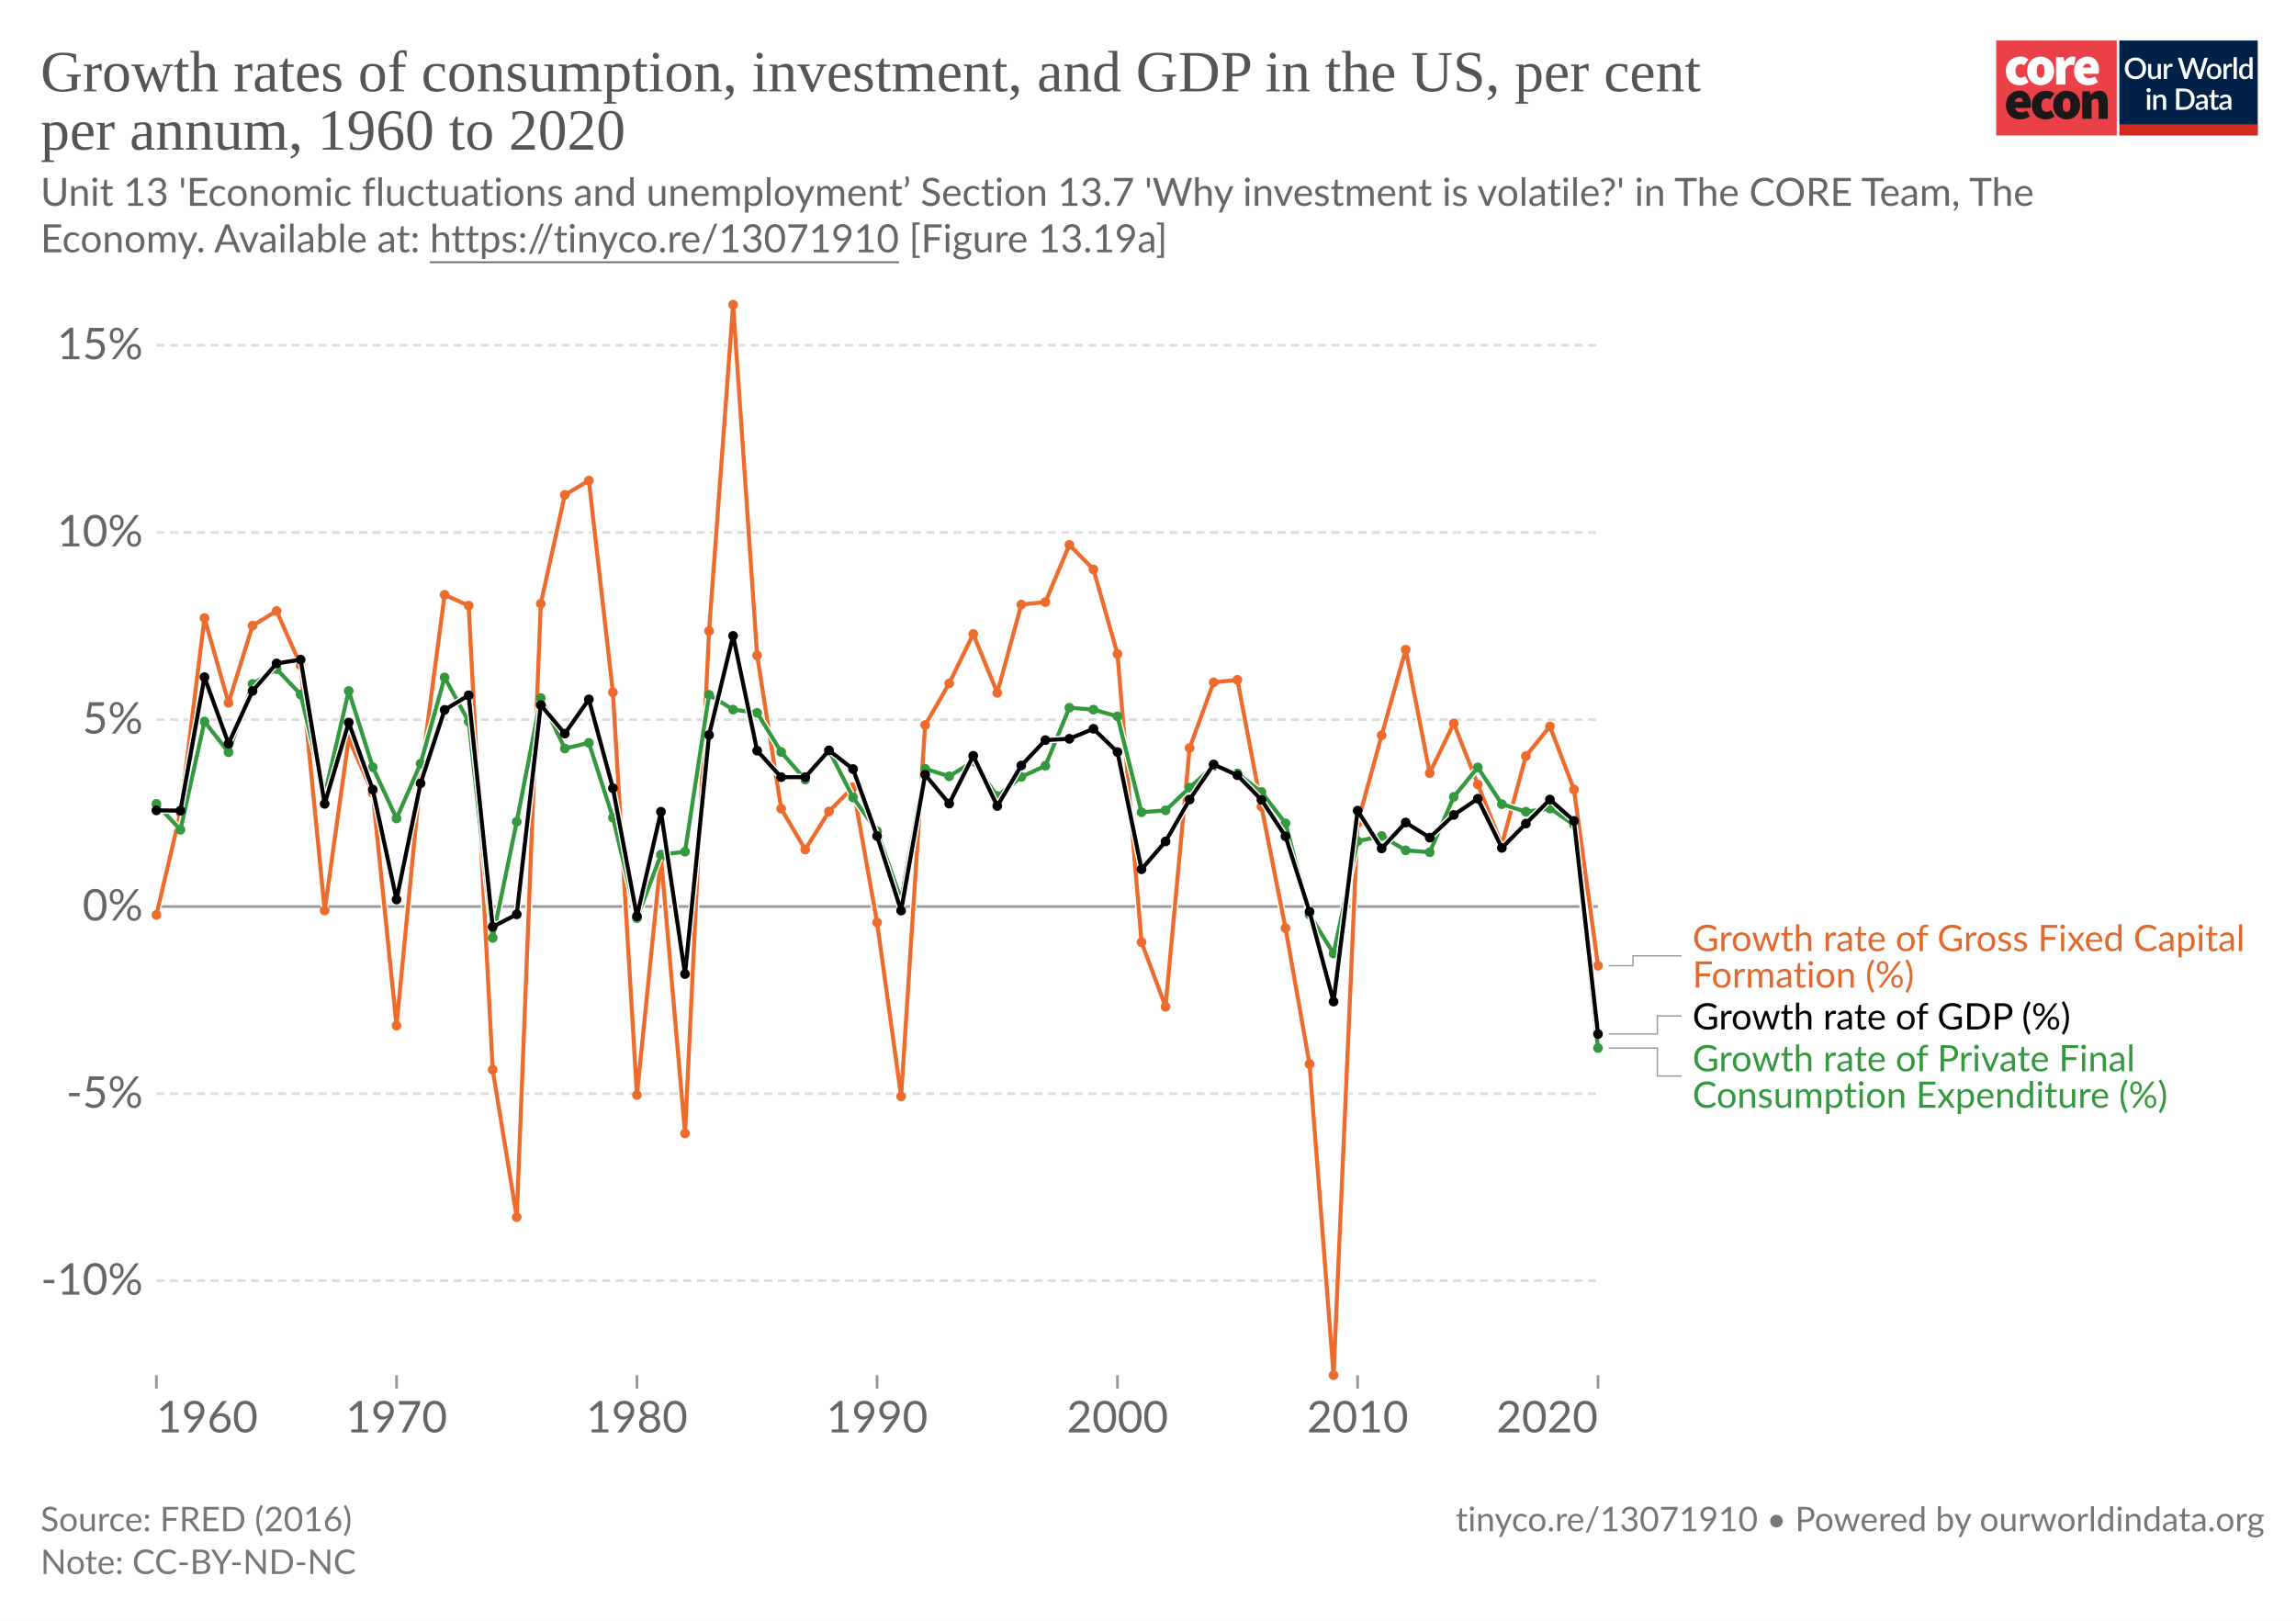
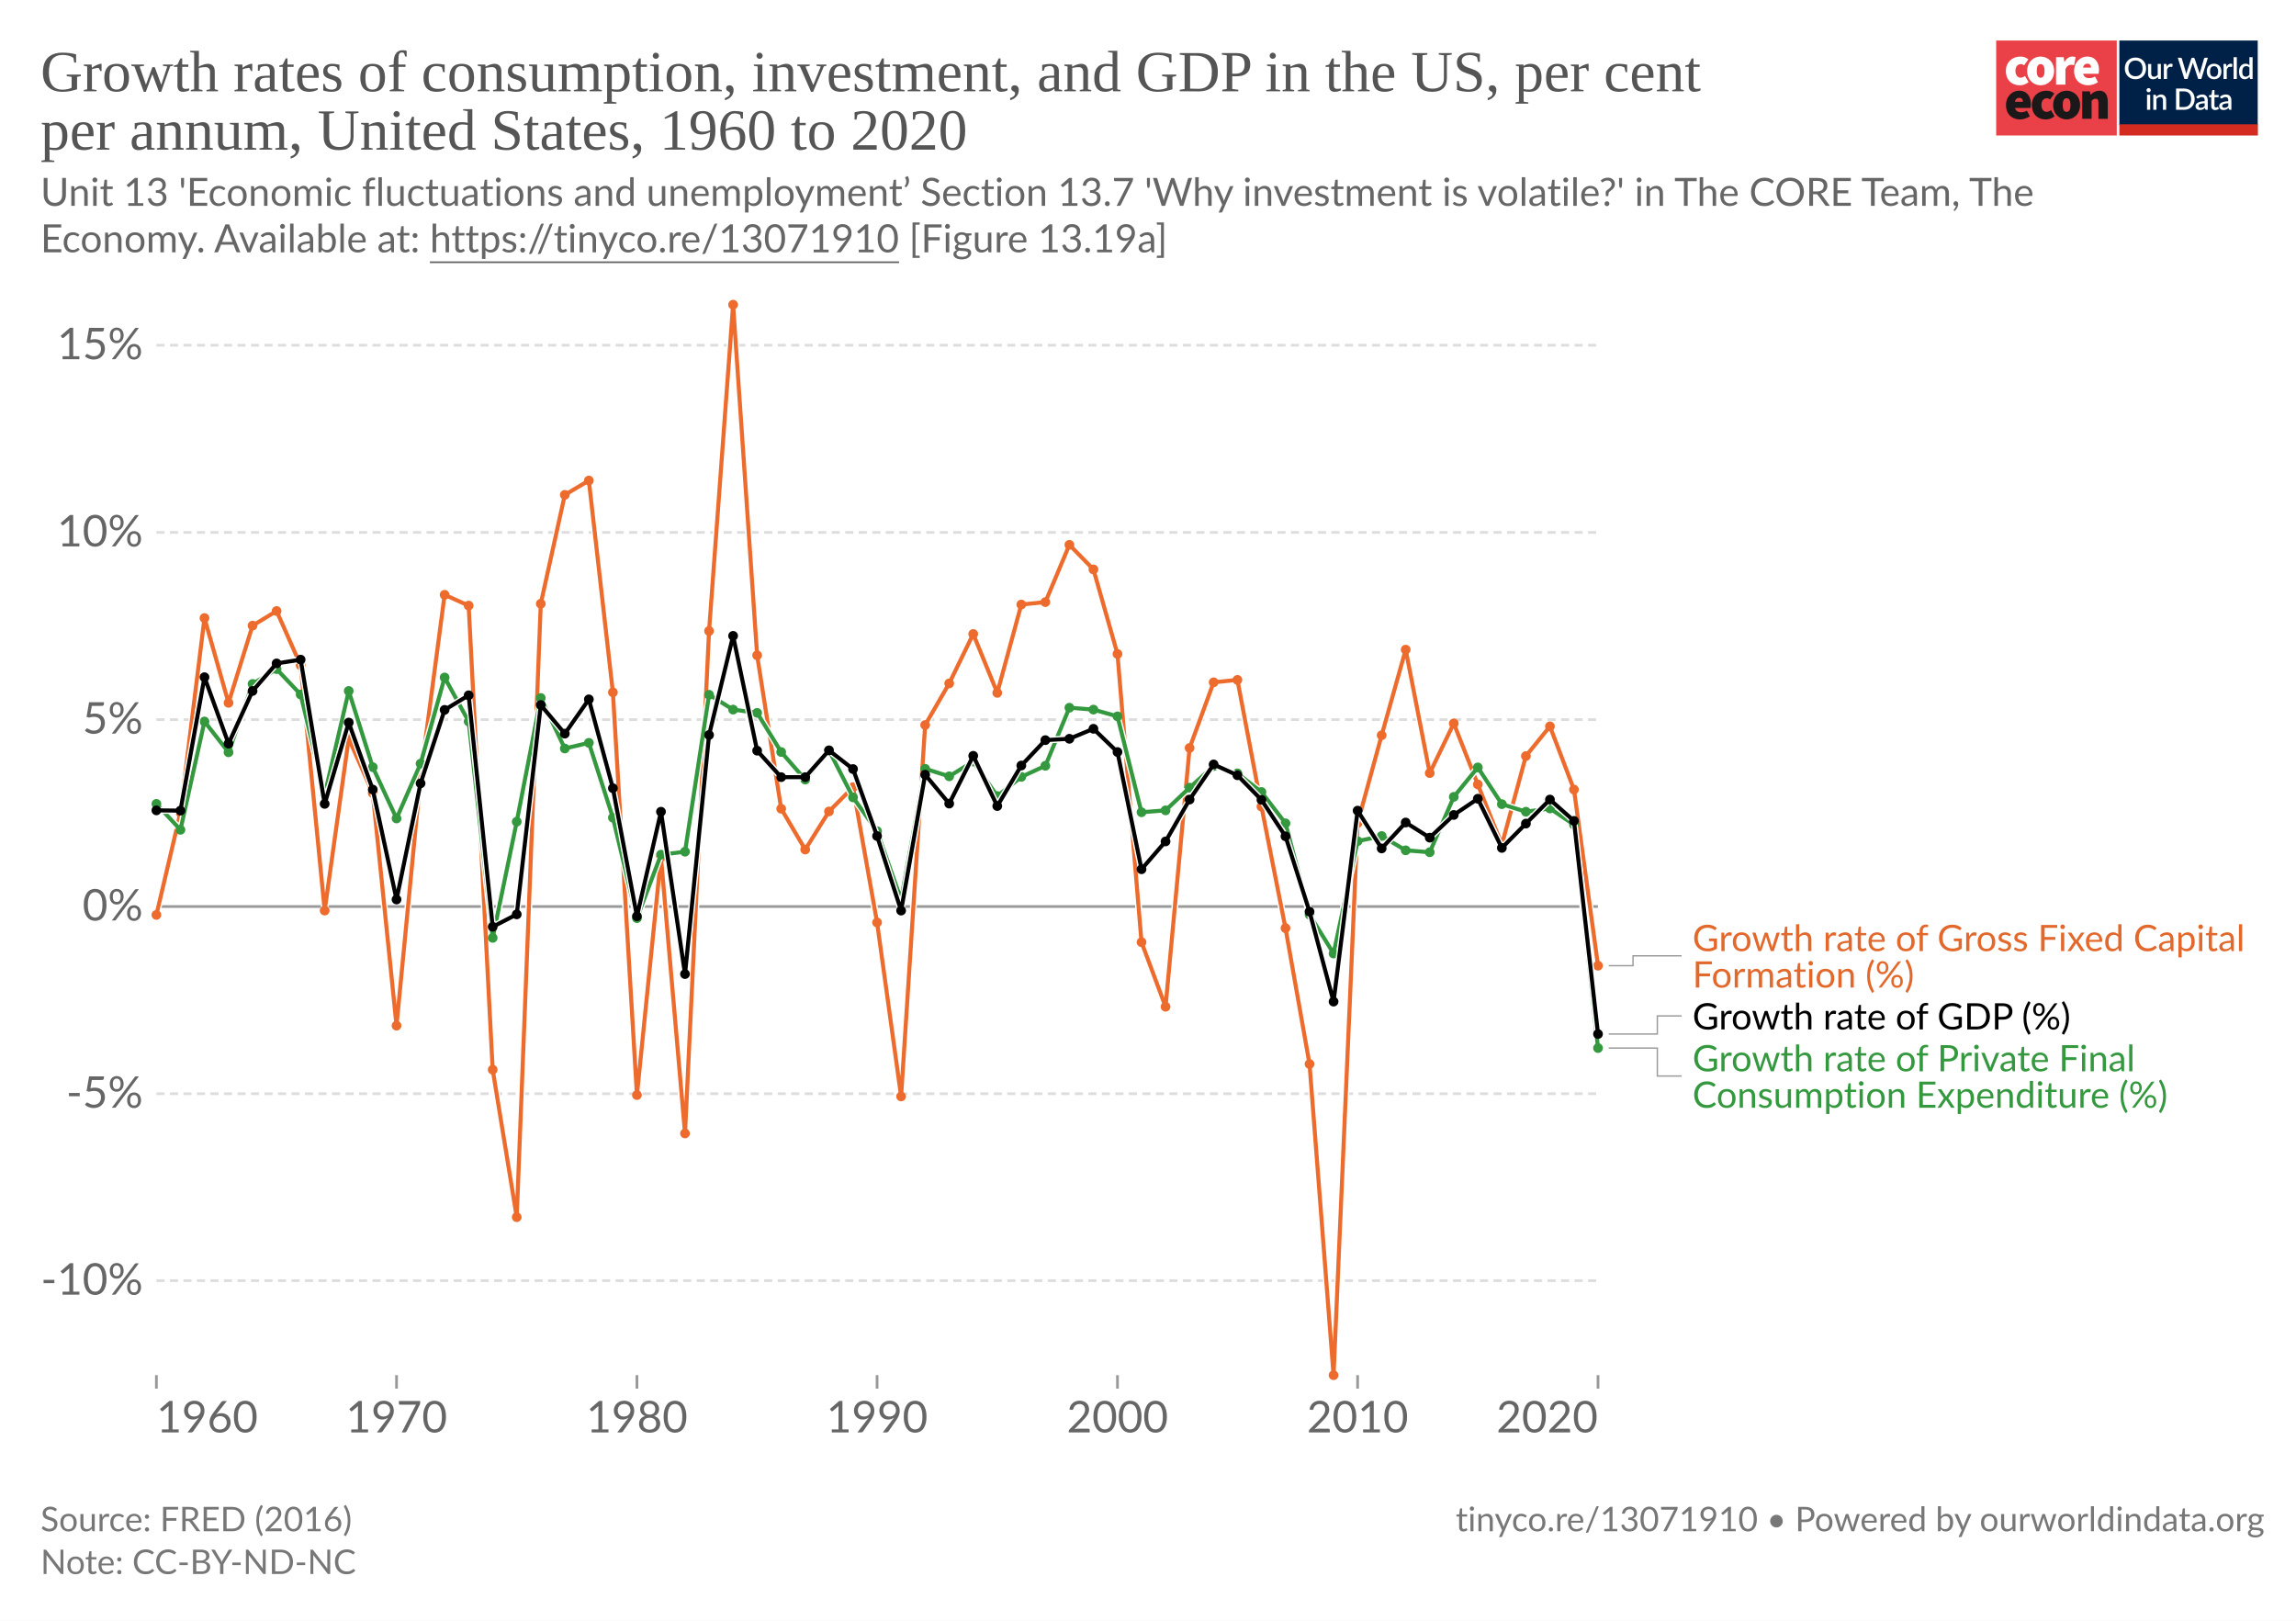
<svg xmlns="http://www.w3.org/2000/svg" version="1.1" style="font-family:Lato, 'Helvetica Neue', Helvetica, Arial, 'Liberation Sans', sans-serif;font-size:18px;background-color:white;text-rendering:geometricPrecision;-webkit-font-smoothing:antialiased" width="850" height="600" viewBox="0 0 850 600">
  <defs>
    <pattern id="noDataPattern" patternUnits="userSpaceOnUse" width="4" height="4" patternTransform="rotate(-45 2 2)">
      <path d="M -1,2 l 6,0" stroke="#ccc" stroke-width="0.7" />
    </pattern>
  </defs>
  <rect class="background-fill" fill="white" width="850" height="600" />
  <g class="HeaderView">
    <g transform="translate(739, 15) scale(0.95)">
      <svg className="coreLogo" width="102" height="37" viewBox="0 0 102 37" fill="none">
        <path d="M47 0H0v37h47V0z" fill="#EA4148" />
        <path d="M3.78 11.85c0-3.55 2.67-5.6 5.68-5.6a4.63 4.63 0 013.09 1.1l-1.7 2.36c-.31-.32-.74-.5-1.18-.52-1.36 0-2.16 1.03-2.16 2.66 0 1.62.89 2.65 2.03 2.65a2.93 2.93 0 001.7-.69l1.4 2.4a5.29 5.29 0 01-3.52 1.24c-3 0-5.34-2.05-5.34-5.6z" fill="#fff" />
        <path d="M18.85 11.85c0-1.63-.42-2.66-1.52-2.66s-1.52 1.03-1.52 2.66c0 1.62.42 2.65 1.52 2.65s1.52-1.03 1.52-2.65zm-6.77 0c0-3.55 2.54-5.6 5.25-5.6 2.7 0 5.25 2.05 5.25 5.6s-2.54 5.6-5.25 5.6-5.25-2.05-5.25-5.6M23.34 6.5h2.97l.25 1.84h.09c.78-1.46 1.97-2.1 3-2.1.45-.02.9.05 1.32.22l-.6 3.16c-.38-.1-.78-.16-1.18-.17-.76 0-1.7.47-2.2 1.8v5.94h-3.65V6.5zM36.98 10.56c0-.81-.34-1.54-1.44-1.54-.8 0-1.49.47-1.7 1.54h3.14zm-6.6 1.29c0-3.47 2.49-5.6 5.07-5.6 3.13 0 4.62 2.3 4.62 5.17 0 .52-.05 1.03-.15 1.54h-6.04c.34 1.28 1.27 1.71 2.46 1.71a4.3 4.3 0 002.16-.64l1.18 2.18a7.08 7.08 0 01-3.85 1.24c-3.09 0-5.46-2.05-5.46-5.6" fill="#fff" />
        <path d="M10.43 23.87c0-.81-.34-1.54-1.44-1.54-.8 0-1.48.47-1.69 1.54h3.13zm-6.6 1.28c0-3.46 2.5-5.6 5.08-5.6 3.13 0 4.61 2.3 4.61 5.18 0 .51-.05 1.03-.15 1.54H7.34c.34 1.28 1.27 1.7 2.46 1.7.76-.01 1.5-.23 2.16-.63l1.18 2.18a7.08 7.08 0 01-3.85 1.24c-3.1 0-5.46-2.06-5.46-5.6M13.9 25.15c0-3.55 2.67-5.6 5.68-5.6a4.63 4.63 0 013.09 1.11l-1.7 2.35c-.32-.31-.74-.5-1.18-.51-1.36 0-2.16 1.03-2.16 2.65 0 1.63.89 2.66 2.03 2.66a2.93 2.93 0 001.7-.69l1.39 2.4a5.29 5.29 0 01-3.51 1.24c-3 0-5.34-2.06-5.34-5.6" fill="#1A1818" />
        <path d="M28.97 25.15c0-1.62-.42-2.65-1.52-2.65s-1.52 1.03-1.52 2.65c0 1.63.42 2.66 1.52 2.66s1.52-1.03 1.52-2.66zm-6.77 0c0-3.55 2.54-5.6 5.25-5.6 2.7 0 5.25 2.05 5.25 5.6s-2.54 5.6-5.25 5.6-5.25-2.04-5.25-5.6M33.54 19.8h2.97l.25 1.29h.09a4.76 4.76 0 013.34-1.54c2.33 0 3.3 1.71 3.3 4.36v6.6h-3.64v-6.13c0-1.37-.34-1.7-1.06-1.7-.67 0-1.05.3-1.6.8v7.02h-3.65V19.8z" fill="#1A1818" />
        <path fill="#fff" d="M48 0h54v37H48z" />
        <path d="M48 0h53.93v33H48V0z" fill="#002147" />
        <path d="M58.42 10.86c0 .61-.1 1.18-.3 1.7a3.83 3.83 0 01-2.15 2.21c-.5.21-1.07.32-1.7.32-.6 0-1.17-.1-1.68-.32a3.9 3.9 0 01-2.15-2.21c-.2-.52-.3-1.09-.3-1.7 0-.61.1-1.18.3-1.7a3.93 3.93 0 012.15-2.22 4.38 4.38 0 011.69-.31c.62 0 1.18.1 1.69.31a3.79 3.79 0 012.15 2.22c.2.52.3 1.09.3 1.7zm-1.38 0c0-.48-.06-.9-.2-1.28A2.38 2.38 0 0055.43 8a2.97 2.97 0 00-1.14-.21c-.42 0-.8.07-1.15.21-.34.14-.63.35-.87.61-.24.27-.43.59-.56.97-.13.38-.2.8-.2 1.28s.07.9.2 1.29a2.46 2.46 0 001.43 1.57c.35.14.73.2 1.15.2.42 0 .8-.06 1.15-.2a2.4 2.4 0 001.42-1.57c.13-.38.2-.81.2-1.29zm7.14-1.72V15h-.74c-.17 0-.27-.08-.32-.24l-.1-.54a3.42 3.42 0 01-.81.63 2.3 2.3 0 01-1.06.24c-.32 0-.6-.05-.85-.16a1.72 1.72 0 01-1-1.15 3.1 3.1 0 01-.12-.91V9.14h1.24v3.73c0 .4.09.7.27.92.18.22.46.32.83.32.27 0 .53-.06.76-.18.24-.13.46-.3.67-.52V9.13h1.23zm2.33 1.08c.18-.37.4-.66.66-.87.27-.22.58-.32.94-.32a1.34 1.34 0 01.66.17l-.09.93c-.01.06-.04.11-.07.14a.2.2 0 01-.13.03c-.06 0-.14 0-.25-.03a1.62 1.62 0 00-.8.04c-.13.05-.25.13-.35.22-.1.1-.2.21-.28.35-.08.14-.15.3-.22.47V15h-1.24V9.13h.72c.13 0 .22.03.27.08.05.05.08.13.1.25l.08.76zm16-3.5L79.94 15h-1.21l-1.95-5.95a4.7 4.7 0 01-.12-.46 3.32 3.32 0 01-.13.46L74.57 15h-1.22l-2.57-8.28h1.13c.11 0 .2.03.28.09.08.05.14.12.16.22l1.56 5.3a6.11 6.11 0 01.16.8 10 10 0 01.2-.8l1.78-5.3a.48.48 0 01.16-.21c.08-.07.17-.1.28-.1h.4c.11 0 .21.03.28.1.08.05.13.12.17.21l1.77 5.3.1.37.1.4a59.35 59.35 0 00.16-.76L81 7.03a.4.4 0 01.16-.22c.08-.06.18-.09.3-.09h1.04zm2.41 2.32c.44 0 .83.07 1.18.22a2.49 2.49 0 011.47 1.55c.13.37.2.79.2 1.25 0 .47-.07.88-.2 1.26-.14.37-.33.69-.58.95-.24.26-.54.46-.9.6-.34.15-.73.22-1.17.22-.43 0-.83-.07-1.18-.22a2.55 2.55 0 01-1.47-1.55c-.14-.38-.2-.8-.2-1.26 0-.46.06-.88.2-1.25a2.55 2.55 0 011.47-1.55c.35-.15.75-.22 1.18-.22zm0 5.08c.53 0 .92-.18 1.18-.53.26-.36.4-.86.4-1.52s-.14-1.17-.4-1.53c-.26-.36-.65-.54-1.18-.54-.53 0-.93.18-1.2.54-.25.36-.38.87-.38 1.53s.13 1.16.39 1.52c.26.35.66.53 1.2.53zm4.86-3.9c.18-.37.4-.66.67-.87.26-.22.57-.32.93-.32a1.34 1.34 0 01.66.17l-.09.93c-.01.06-.04.11-.07.14a.2.2 0 01-.13.03c-.06 0-.14 0-.25-.03a1.62 1.62 0 00-.8.04c-.13.05-.24.13-.35.22-.1.1-.2.21-.28.35-.08.14-.15.3-.22.47V15H88.6V9.13h.72c.13 0 .22.03.27.08.05.05.08.13.1.25l.08.76zm4-3.73V15h-1.25V6.49h1.24zm4.91 4.09a1.45 1.45 0 00-1.24-.6c-.48 0-.86.18-1.13.54-.27.35-.4.87-.4 1.56 0 .37.02.67.08.93.07.25.15.46.27.62.11.16.25.28.42.35.16.08.35.11.56.11.31 0 .58-.07.8-.2.24-.14.45-.33.64-.58v-2.73zm1.24-4.09V15h-.75c-.16 0-.27-.08-.31-.24l-.11-.63c-.25.28-.53.52-.84.7-.31.17-.67.26-1.09.26a1.96 1.96 0 01-1.59-.78c-.19-.25-.34-.57-.44-.94a4.86 4.86 0 01.01-2.5c.12-.37.3-.7.51-.96a2.3 2.3 0 011.85-.88c.34 0 .63.05.88.16.24.11.45.26.64.46V6.49h1.24zm-39.9 14.65V27h-1.24v-5.86h1.24zm.2-1.78c0 .12-.02.22-.06.32a.83.83 0 01-1.34.26.8.8 0 01-.24-.58c0-.11.02-.22.06-.32a.89.89 0 01.43-.43.76.76 0 01.64 0 .81.81 0 01.45.43c.04.1.06.2.06.32zm2.16 2.55a3.67 3.67 0 01.83-.63 2.32 2.32 0 011.9-.08c.24.11.45.26.61.46.17.2.3.43.38.7.09.28.13.58.13.9V27H65v-3.73c0-.4-.1-.7-.28-.92-.18-.22-.45-.33-.83-.33-.27 0-.53.06-.77.19-.23.13-.45.3-.66.52V27h-1.23v-5.86h.74c.17 0 .28.07.33.23l.08.54zm14.96.95c0 .61-.1 1.17-.3 1.68a3.78 3.78 0 01-2.15 2.16c-.5.2-1.07.3-1.69.3H70.1v-8.28h3.12c.62 0 1.19.1 1.7.3a3.71 3.71 0 012.14 2.16c.2.5.3 1.07.3 1.68zm-1.37 0c0-.48-.07-.9-.2-1.28a2.6 2.6 0 00-.55-.96 2.35 2.35 0 00-.87-.6 2.97 2.97 0 00-1.15-.21h-1.77v6.1h1.77c.43 0 .81-.07 1.15-.2.34-.14.63-.34.87-.6.24-.27.43-.59.55-.96.13-.38.2-.81.2-1.29zm5.27 1.58a7.5 7.5 0 00-1.12.1c-.3.06-.55.13-.73.22a.97.97 0 00-.41.3.68.68 0 00-.12.4c0 .13.02.25.06.35.05.1.1.18.18.24.08.06.18.1.28.14a1.78 1.78 0 001.18-.14c.23-.12.46-.3.68-.53v-1.08zm-3.28-2.49a3.36 3.36 0 012.37-.92c.34 0 .63.05.9.16.26.11.48.26.66.46.18.2.31.44.4.72.1.27.15.57.15.9V27h-.55a.56.56 0 01-.27-.05c-.06-.04-.12-.11-.16-.23l-.12-.47-.44.36c-.15.1-.3.2-.46.26a2.77 2.77 0 01-1.75.12c-.2-.06-.38-.16-.53-.29a1.46 1.46 0 01-.48-1.18c0-.23.06-.45.18-.66.12-.22.32-.41.6-.58.27-.17.64-.31 1.1-.43a8.03 8.03 0 011.68-.19v-.39c0-.42-.1-.73-.27-.94-.18-.2-.45-.3-.8-.3-.23-.01-.43.02-.6.08a6.05 6.05 0 00-.74.39.54.54 0 01-.28.08.38.38 0 01-.22-.06.6.6 0 01-.15-.17l-.22-.4zm7.38 5.14c-.48 0-.86-.13-1.12-.4-.26-.28-.4-.67-.4-1.17v-3.41h-.64a.27.27 0 01-.18-.07c-.05-.04-.07-.11-.07-.2v-.5l.95-.14.27-1.7a.31.31 0 01.1-.15c.04-.04.1-.06.18-.06h.63v1.93h1.63v.89h-1.63v3.33c0 .2.05.37.16.48.1.11.24.17.41.17a.79.79 0 00.43-.12 4 4 0 00.12-.08.2.2 0 01.11-.04c.07 0 .13.04.17.11l.37.6c-.2.18-.42.3-.68.4a2.5 2.5 0 01-.8.13zm5.11-2.65a7.5 7.5 0 00-1.11.1 3 3 0 00-.74.22.97.97 0 00-.4.3.68.68 0 00-.13.4c0 .13.02.25.06.35.05.1.11.18.19.24s.17.1.28.14a1.78 1.78 0 001.18-.14c.23-.12.45-.3.67-.53v-1.08zm-3.28-2.49a3.36 3.36 0 012.37-.92c.34 0 .64.05.9.16.27.11.49.26.66.46.18.2.32.44.41.72.1.27.14.57.14.9V27h-.55a.56.56 0 01-.27-.05c-.06-.04-.11-.11-.15-.23l-.12-.47-.45.36c-.14.1-.3.2-.45.26a2.77 2.77 0 01-1.75.12c-.2-.06-.38-.16-.53-.29a1.46 1.46 0 01-.49-1.18c0-.23.06-.45.18-.66.12-.22.32-.41.6-.58.28-.17.65-.31 1.1-.43a8.03 8.03 0 011.68-.19v-.39c0-.42-.09-.73-.27-.94-.18-.2-.44-.3-.8-.3-.23-.01-.43.02-.59.08a6.09 6.09 0 00-.74.39.54.54 0 01-.29.08.38.38 0 01-.22-.06.6.6 0 01-.14-.17l-.23-.4z" fill="#fff" />
        <path fill="#D42B21" d="M48 32.65h54V37H48z" />
      </svg>
    </g>
    <a href="http://localhost:3030/grapher/growth-rates-of-consumption-investment-and-gdp-in-the-us-per-cent-per-annum-19602016" style="font-family:'Playfair Display', Georgia, 'Times New Roman', 'Liberation Serif', serif" target="_blank" rel="noopener">
      <text font-size="21.60" x="15.0" y="33.8" fill="#555">
        <tspan x="15" y="33.792">Growth rates of consumption, investment, and GDP in the US, per cent</tspan>
-         <tspan x="15" y="55.392">per annum, 1960 to 2020</tspan>
+         <tspan x="15" y="55.392">per annum, United States, 1960 to 2020</tspan>
      </text>
    </a>
    <text x="15.0" y="76.2" style="font-size:14.4px;line-height:1.2" fill="#666">
      <tspan x="15" y="76.2">Unit 13 'Economic fluctuations and unemployment’ Section 13.7 'Why investment is volatile?' in The CORE Team, The</tspan>
      <tspan x="15" y="93.4">Economy. Available at: <a href="https://tinyco.re/13071910" target="_blank" style="text-decoration:underline" rel="noopener noreferrer">https://tinyco.re/13071910</a> [Figure 13.19a]</tspan>
    </text>
  </g>
  <g class="LineChart">
    <defs>
      <clipPath id="boundsClip-1">
        <rect x="47.908" y="102.76" width="840" height="437.52" />
      </clipPath>
    </defs>
    <rect x="15" y="112.76" width="820" height="417.52" fill="transparent" />
    <g class="DualAxisView">
      <g class="HorizontalAxis">
        <line x1="57.9" y1="509.08" x2="57.9" y2="514.08" stroke="#999" />
        <line x1="591.6" y1="509.08" x2="591.6" y2="514.08" stroke="#999" />
        <line x1="146.8" y1="509.08" x2="146.8" y2="514.08" stroke="#999" />
        <line x1="235.8" y1="509.08" x2="235.8" y2="514.08" stroke="#999" />
        <line x1="324.7" y1="509.08" x2="324.7" y2="514.08" stroke="#999" />
        <line x1="413.7" y1="509.08" x2="413.7" y2="514.08" stroke="#999" />
        <line x1="502.6" y1="509.08" x2="502.6" y2="514.08" stroke="#999" />
        <text x="57.908" y="530.28" fill="#666" text-anchor="start" font-size="16.2">1960</text>
        <text x="591.56" y="530.28" fill="#666" text-anchor="end" font-size="16.2">2020</text>
        <text x="146.8" y="530.28" fill="#666" text-anchor="middle" font-size="16.2">1970</text>
        <text x="235.8" y="530.28" fill="#666" text-anchor="middle" font-size="16.2">1980</text>
        <text x="324.7" y="530.28" fill="#666" text-anchor="middle" font-size="16.2">1990</text>
        <text x="413.7" y="530.28" fill="#666" text-anchor="middle" font-size="16.2">2000</text>
        <text x="502.6" y="530.28" fill="#666" text-anchor="middle" font-size="16.2">2010</text>
      </g>
      <g class="VerticalAxis">
        <text x="52.91" y="474.1" dy=".32em" text-anchor="end" fill="#666" font-size="16.2">-10%</text>
        <text x="52.91" y="404.9" dy=".32em" text-anchor="end" fill="#666" font-size="16.2">-5%</text>
        <text x="52.91" y="335.6" dy=".32em" text-anchor="end" fill="#666" font-size="16.2">0%</text>
        <text x="52.91" y="266.4" dy=".32em" text-anchor="end" fill="#666" font-size="16.2">5%</text>
        <text x="52.91" y="197.1" dy=".32em" text-anchor="end" fill="#666" font-size="16.2">10%</text>
        <text x="52.91" y="127.8" dy=".32em" text-anchor="end" fill="#666" font-size="16.2">15%</text>
      </g>
      <g class="AxisGridLines horizontalLines">
        <line x1="57.91" y1="474.1" x2="591.56" y2="474.1" stroke="#ddd" stroke-dasharray="3,2" />
        <line x1="57.91" y1="404.9" x2="591.56" y2="404.9" stroke="#ddd" stroke-dasharray="3,2" />
        <line x1="57.91" y1="335.6" x2="591.56" y2="335.6" stroke="#999" />
        <line x1="57.91" y1="266.4" x2="591.56" y2="266.4" stroke="#ddd" stroke-dasharray="3,2" />
        <line x1="57.91" y1="197.1" x2="591.56" y2="197.1" stroke="#ddd" stroke-dasharray="3,2" />
        <line x1="57.91" y1="127.8" x2="591.56" y2="127.8" stroke="#ddd" stroke-dasharray="3,2" />
      </g>
    </g>
    <g clip-path="url(#boundsClip-1)">
      <g class="LineLabels" style="cursor:default">
        <g class="legendMark">
          <g class="indicator">
            <path d="M595.56,357.5 H604.56 V353.85 H622.56" stroke="#999" stroke-width="0.5" fill="none" />
          </g>
          <rect x="591.56" y="340.35" width="243.44" height="27" fill="#fff" opacity="0" />
          <text font-size="13.50" font-weight="400" x="626.6" y="352.1" fill="#e3682b">
            <tspan x="626.56" y="352.095">Growth rate of Gross Fixed Capital</tspan>
            <tspan x="626.56" y="365.595">Formation (%)</tspan>
          </text>
        </g>
        <g class="legendMark">
          <g class="indicator">
            <path d="M595.56,382.8 H613.56 V376.1 H622.56" stroke="#999" stroke-width="0.5" fill="none" />
          </g>
          <rect x="591.56" y="369.35" width="178.64" height="13.5" fill="#fff" opacity="0" />
          <text font-size="13.50" font-weight="400" x="626.6" y="381.1" fill="#000000">
            <tspan x="626.56" y="381.095">Growth rate of GDP (%)</tspan>
          </text>
        </g>
        <g class="legendMark">
          <g class="indicator">
            <path d="M595.56,388 H613.56 V398.35 H622.56" stroke="#999" stroke-width="0.5" fill="none" />
          </g>
          <rect x="591.56" y="384.85" width="215.63" height="27" fill="#fff" opacity="0" />
          <text font-size="13.50" font-weight="400" x="626.6" y="396.6" fill="#34983f">
            <tspan x="626.56" y="396.595">Growth rate of Private Final</tspan>
            <tspan x="626.56" y="410.095">Consumption Expenditure (%)</tspan>
          </text>
        </g>
      </g>
      <g class="Lines">
        <rect x="58" y="113" width="534" height="396" fill="rgba(255,255,255,0)" opacity="0" />
        <g>
          <path stroke-linecap="round" stroke-linejoin="round" stroke="#ddd" d="M57.9 338.7L66.8 300.8L75.7 228.8L84.6 260.2L93.5 231.6L102.4 226.2L111.3 246.3L120.2 337.1L129.1 273.4L138 293.6L146.8 379.7L155.7 287.5L164.6 220.2L173.5 224.2L182.4 396L191.3 450.6L200.2 223.5L209.1 183.2L218 177.9L226.9 256.3L235.8 405.4L244.7 317.3L253.6 419.6L262.5 233.6L271.4 112.8L280.3 242.6L289.2 299.4L298.1 314.5L306.9 300.4L315.8 291.4L324.7 341.5L333.6 405.9L342.5 268.4L351.4 253L360.3 234.7L369.2 256.5L378.1 223.8L387 222.9L395.9 201.7L404.8 210.8L413.7 242.1L422.6 348.8L431.5 372.7L440.4 276.9L449.3 252.6L458.1 251.7L467 298.6L475.9 343.6L484.8 393.9L493.7 509.1L502.6 304.7L511.5 272.2L520.4 240.5L529.3 286.2L538.2 267.8L547.1 290.4L556 312.7L564.9 279.9L573.8 268.9L582.7 292.3L591.6 357.5" fill="none" stroke-width="1" />
        </g>
        <g>
          <path stroke-linecap="round" stroke-linejoin="round" stroke="#ddd" d="M57.9 297.6L66.8 307.2L75.7 267.1L84.6 278.5L93.5 253.2L102.4 247.7L111.3 257.1L120.2 294.2L129.1 255.8L138 284L146.8 303L155.7 282.7L164.6 250.8L173.5 267.1L182.4 347.2L191.3 304.2L200.2 258.4L209.1 277.1L218 275L226.9 302.7L235.8 339.9L244.7 316.4L253.6 315.3L262.5 257.2L271.4 262.7L280.3 263.9L289.2 278.4L298.1 288.6L306.9 277.8L315.8 295.2L324.7 307.7L333.6 333.1L342.5 284.6L351.4 287.4L360.3 281.9L369.2 294.7L378.1 287.6L387 283.5L395.9 262L404.8 262.7L413.7 265.2L422.6 300.7L431.5 300L440.4 291.6L449.3 283.6L458.1 286.3L467 293.2L475.9 304.8L484.8 338.6L493.7 353L502.6 311.4L511.5 309.5L520.4 314.8L529.3 315.5L538.2 295L547.1 284.1L556 297.7L564.9 300.5L573.8 299.3L582.7 305.3L591.6 388" fill="none" stroke-width="1" />
        </g>
        <g>
          <path stroke-linecap="round" stroke-linejoin="round" stroke="#ddd" d="M57.9 300L66.8 300.1L75.7 250.7L84.6 275.3L93.5 255.8L102.4 245.6L111.3 244.2L120.2 297.6L129.1 267.5L138 292.3L146.8 333L155.7 290L164.6 262.8L173.5 257.4L182.4 343.1L191.3 338.5L200.2 261L209.1 271.6L218 258.9L226.9 291.8L235.8 339.2L244.7 300.5L253.6 360.6L262.5 272.1L271.4 235.4L280.3 277.9L289.2 287.7L298.1 287.7L306.9 277.8L315.8 284.7L324.7 309.5L333.6 337.1L342.5 286.8L351.4 297.5L360.3 279.8L369.2 298.4L378.1 283.4L387 274L395.9 273.5L404.8 269.8L413.7 278.4L422.6 321.8L431.5 311.5L440.4 296L449.3 283L458.1 287L467 296.1L475.9 309.6L484.8 337.5L493.7 370.8L502.6 300.1L511.5 314.1L520.4 304.5L529.3 310.1L538.2 301.7L547.1 295.7L556 313.9L564.9 304.9L573.8 296L582.7 303.9L591.6 382.8" fill="none" stroke-width="1" />
        </g>
        <g>
          <path fill="none" stroke-linecap="butt" stroke-linejoin="round" stroke="#fff" stroke-width="2.5" d="M57.9 338.7L66.8 300.8L75.7 228.8L84.6 260.2L93.5 231.6L102.4 226.2L111.3 246.3L120.2 337.1L129.1 273.4L138 293.6L146.8 379.7L155.7 287.5L164.6 220.2L173.5 224.2L182.4 396L191.3 450.6L200.2 223.5L209.1 183.2L218 177.9L226.9 256.3L235.8 405.4L244.7 317.3L253.6 419.6L262.5 233.6L271.4 112.8L280.3 242.6L289.2 299.4L298.1 314.5L306.9 300.4L315.8 291.4L324.7 341.5L333.6 405.9L342.5 268.4L351.4 253L360.3 234.7L369.2 256.5L378.1 223.8L387 222.9L395.9 201.7L404.8 210.8L413.7 242.1L422.6 348.8L431.5 372.7L440.4 276.9L449.3 252.6L458.1 251.7L467 298.6L475.9 343.6L484.8 393.9L493.7 509.1L502.6 304.7L511.5 272.2L520.4 240.5L529.3 286.2L538.2 267.8L547.1 290.4L556 312.7L564.9 279.9L573.8 268.9L582.7 292.3L591.6 357.5" />
          <polyline points="57.90,338.70 66.80,300.80 75.70,228.80 84.60,260.20 93.50,231.60 102.40,226.20 111.30,246.30 120.20,337.10 129.10,273.40 138.00,293.60 146.80,379.70 155.70,287.50 164.60,220.20 173.50,224.20 182.40,396.00 191.30,450.60 200.20,223.50 209.10,183.20 218.00,177.90 226.90,256.30 235.80,405.40 244.70,317.30 253.60,419.60 262.50,233.60 271.40,112.80 280.30,242.60 289.20,299.40 298.10,314.50 306.90,300.40 315.80,291.40 324.70,341.50 333.60,405.90 342.50,268.40 351.40,253.00 360.30,234.70 369.20,256.50 378.10,223.80 387.00,222.90 395.90,201.70 404.80,210.80 413.70,242.10 422.60,348.80 431.50,372.70 440.40,276.90 449.30,252.60 458.10,251.70 467.00,298.60 475.90,343.60 484.80,393.90 493.70,509.10 502.60,304.70 511.50,272.20 520.40,240.50 529.30,286.20 538.20,267.80 547.10,290.40 556.00,312.70 564.90,279.90 573.80,268.90 582.70,292.30 591.60,357.50" stroke-linejoin="round" stroke-width="1.5" stroke="#ed6c2d" fill="none" stroke-linecap="butt" />
          <g>
            <circle cx="57.9" cy="338.7" r="1.8" fill="#ed6c2d" />
            <circle cx="66.8" cy="300.8" r="1.8" fill="#ed6c2d" />
            <circle cx="75.7" cy="228.8" r="1.8" fill="#ed6c2d" />
            <circle cx="84.6" cy="260.2" r="1.8" fill="#ed6c2d" />
            <circle cx="93.5" cy="231.6" r="1.8" fill="#ed6c2d" />
            <circle cx="102.4" cy="226.2" r="1.8" fill="#ed6c2d" />
            <circle cx="111.3" cy="246.3" r="1.8" fill="#ed6c2d" />
            <circle cx="120.2" cy="337.1" r="1.8" fill="#ed6c2d" />
            <circle cx="129.1" cy="273.4" r="1.8" fill="#ed6c2d" />
            <circle cx="138" cy="293.6" r="1.8" fill="#ed6c2d" />
            <circle cx="146.8" cy="379.7" r="1.8" fill="#ed6c2d" />
            <circle cx="155.7" cy="287.5" r="1.8" fill="#ed6c2d" />
            <circle cx="164.6" cy="220.2" r="1.8" fill="#ed6c2d" />
            <circle cx="173.5" cy="224.2" r="1.8" fill="#ed6c2d" />
            <circle cx="182.4" cy="396" r="1.8" fill="#ed6c2d" />
            <circle cx="191.3" cy="450.6" r="1.8" fill="#ed6c2d" />
            <circle cx="200.2" cy="223.5" r="1.8" fill="#ed6c2d" />
            <circle cx="209.1" cy="183.2" r="1.8" fill="#ed6c2d" />
            <circle cx="218" cy="177.9" r="1.8" fill="#ed6c2d" />
            <circle cx="226.9" cy="256.3" r="1.8" fill="#ed6c2d" />
            <circle cx="235.8" cy="405.4" r="1.8" fill="#ed6c2d" />
            <circle cx="244.7" cy="317.3" r="1.8" fill="#ed6c2d" />
            <circle cx="253.6" cy="419.6" r="1.8" fill="#ed6c2d" />
            <circle cx="262.5" cy="233.6" r="1.8" fill="#ed6c2d" />
            <circle cx="271.4" cy="112.8" r="1.8" fill="#ed6c2d" />
            <circle cx="280.3" cy="242.6" r="1.8" fill="#ed6c2d" />
            <circle cx="289.2" cy="299.4" r="1.8" fill="#ed6c2d" />
            <circle cx="298.1" cy="314.5" r="1.8" fill="#ed6c2d" />
            <circle cx="306.9" cy="300.4" r="1.8" fill="#ed6c2d" />
            <circle cx="315.8" cy="291.4" r="1.8" fill="#ed6c2d" />
            <circle cx="324.7" cy="341.5" r="1.8" fill="#ed6c2d" />
            <circle cx="333.6" cy="405.9" r="1.8" fill="#ed6c2d" />
            <circle cx="342.5" cy="268.4" r="1.8" fill="#ed6c2d" />
            <circle cx="351.4" cy="253" r="1.8" fill="#ed6c2d" />
            <circle cx="360.3" cy="234.7" r="1.8" fill="#ed6c2d" />
            <circle cx="369.2" cy="256.5" r="1.8" fill="#ed6c2d" />
            <circle cx="378.1" cy="223.8" r="1.8" fill="#ed6c2d" />
            <circle cx="387" cy="222.9" r="1.8" fill="#ed6c2d" />
            <circle cx="395.9" cy="201.7" r="1.8" fill="#ed6c2d" />
            <circle cx="404.8" cy="210.8" r="1.8" fill="#ed6c2d" />
            <circle cx="413.7" cy="242.1" r="1.8" fill="#ed6c2d" />
            <circle cx="422.6" cy="348.8" r="1.8" fill="#ed6c2d" />
            <circle cx="431.5" cy="372.7" r="1.8" fill="#ed6c2d" />
            <circle cx="440.4" cy="276.9" r="1.8" fill="#ed6c2d" />
            <circle cx="449.3" cy="252.6" r="1.8" fill="#ed6c2d" />
            <circle cx="458.1" cy="251.7" r="1.8" fill="#ed6c2d" />
            <circle cx="467" cy="298.6" r="1.8" fill="#ed6c2d" />
            <circle cx="475.9" cy="343.6" r="1.8" fill="#ed6c2d" />
            <circle cx="484.8" cy="393.9" r="1.8" fill="#ed6c2d" />
            <circle cx="493.7" cy="509.1" r="1.8" fill="#ed6c2d" />
            <circle cx="502.6" cy="304.7" r="1.8" fill="#ed6c2d" />
            <circle cx="511.5" cy="272.2" r="1.8" fill="#ed6c2d" />
            <circle cx="520.4" cy="240.5" r="1.8" fill="#ed6c2d" />
            <circle cx="529.3" cy="286.2" r="1.8" fill="#ed6c2d" />
            <circle cx="538.2" cy="267.8" r="1.8" fill="#ed6c2d" />
            <circle cx="547.1" cy="290.4" r="1.8" fill="#ed6c2d" />
            <circle cx="556" cy="312.7" r="1.8" fill="#ed6c2d" />
            <circle cx="564.9" cy="279.9" r="1.8" fill="#ed6c2d" />
            <circle cx="573.8" cy="268.9" r="1.8" fill="#ed6c2d" />
            <circle cx="582.7" cy="292.3" r="1.8" fill="#ed6c2d" />
            <circle cx="591.6" cy="357.5" r="1.8" fill="#ed6c2d" />
          </g>
        </g>
        <g>
          <path fill="none" stroke-linecap="butt" stroke-linejoin="round" stroke="#fff" stroke-width="2.5" d="M57.9 297.6L66.8 307.2L75.7 267.1L84.6 278.5L93.5 253.2L102.4 247.7L111.3 257.1L120.2 294.2L129.1 255.8L138 284L146.8 303L155.7 282.7L164.6 250.8L173.5 267.1L182.4 347.2L191.3 304.2L200.2 258.4L209.1 277.1L218 275L226.9 302.7L235.8 339.9L244.7 316.4L253.6 315.3L262.5 257.2L271.4 262.7L280.3 263.9L289.2 278.4L298.1 288.6L306.9 277.8L315.8 295.2L324.7 307.7L333.6 333.1L342.5 284.6L351.4 287.4L360.3 281.9L369.2 294.7L378.1 287.6L387 283.5L395.9 262L404.8 262.7L413.7 265.2L422.6 300.7L431.5 300L440.4 291.6L449.3 283.6L458.1 286.3L467 293.2L475.9 304.8L484.8 338.6L493.7 353L502.6 311.4L511.5 309.5L520.4 314.8L529.3 315.5L538.2 295L547.1 284.1L556 297.7L564.9 300.5L573.8 299.3L582.7 305.3L591.6 388" />
          <polyline points="57.90,297.60 66.80,307.20 75.70,267.10 84.60,278.50 93.50,253.20 102.40,247.70 111.30,257.10 120.20,294.20 129.10,255.80 138.00,284.00 146.80,303.00 155.70,282.70 164.60,250.80 173.50,267.10 182.40,347.20 191.30,304.20 200.20,258.40 209.10,277.10 218.00,275.00 226.90,302.70 235.80,339.90 244.70,316.40 253.60,315.30 262.50,257.20 271.40,262.70 280.30,263.90 289.20,278.40 298.10,288.60 306.90,277.80 315.80,295.20 324.70,307.70 333.60,333.10 342.50,284.60 351.40,287.40 360.30,281.90 369.20,294.70 378.10,287.60 387.00,283.50 395.90,262.00 404.80,262.70 413.70,265.20 422.60,300.70 431.50,300.00 440.40,291.60 449.30,283.60 458.10,286.30 467.00,293.20 475.90,304.80 484.80,338.60 493.70,353.00 502.60,311.40 511.50,309.50 520.40,314.80 529.30,315.50 538.20,295.00 547.10,284.10 556.00,297.70 564.90,300.50 573.80,299.30 582.70,305.30 591.60,388.00" stroke-linejoin="round" stroke-width="1.5" stroke="#34983f" fill="none" stroke-linecap="butt" />
          <g>
            <circle cx="57.9" cy="297.6" r="1.8" fill="#34983f" />
            <circle cx="66.8" cy="307.2" r="1.8" fill="#34983f" />
            <circle cx="75.7" cy="267.1" r="1.8" fill="#34983f" />
            <circle cx="84.6" cy="278.5" r="1.8" fill="#34983f" />
            <circle cx="93.5" cy="253.2" r="1.8" fill="#34983f" />
            <circle cx="102.4" cy="247.7" r="1.8" fill="#34983f" />
            <circle cx="111.3" cy="257.1" r="1.8" fill="#34983f" />
            <circle cx="120.2" cy="294.2" r="1.8" fill="#34983f" />
            <circle cx="129.1" cy="255.8" r="1.8" fill="#34983f" />
            <circle cx="138" cy="284" r="1.8" fill="#34983f" />
            <circle cx="146.8" cy="303" r="1.8" fill="#34983f" />
            <circle cx="155.7" cy="282.7" r="1.8" fill="#34983f" />
            <circle cx="164.6" cy="250.8" r="1.8" fill="#34983f" />
            <circle cx="173.5" cy="267.1" r="1.8" fill="#34983f" />
            <circle cx="182.4" cy="347.2" r="1.8" fill="#34983f" />
            <circle cx="191.3" cy="304.2" r="1.8" fill="#34983f" />
            <circle cx="200.2" cy="258.4" r="1.8" fill="#34983f" />
            <circle cx="209.1" cy="277.1" r="1.8" fill="#34983f" />
            <circle cx="218" cy="275" r="1.8" fill="#34983f" />
            <circle cx="226.9" cy="302.7" r="1.8" fill="#34983f" />
            <circle cx="235.8" cy="339.9" r="1.8" fill="#34983f" />
            <circle cx="244.7" cy="316.4" r="1.8" fill="#34983f" />
            <circle cx="253.6" cy="315.3" r="1.8" fill="#34983f" />
            <circle cx="262.5" cy="257.2" r="1.8" fill="#34983f" />
            <circle cx="271.4" cy="262.7" r="1.8" fill="#34983f" />
            <circle cx="280.3" cy="263.9" r="1.8" fill="#34983f" />
            <circle cx="289.2" cy="278.4" r="1.8" fill="#34983f" />
            <circle cx="298.1" cy="288.6" r="1.8" fill="#34983f" />
            <circle cx="306.9" cy="277.8" r="1.8" fill="#34983f" />
            <circle cx="315.8" cy="295.2" r="1.8" fill="#34983f" />
            <circle cx="324.7" cy="307.7" r="1.8" fill="#34983f" />
            <circle cx="333.6" cy="333.1" r="1.8" fill="#34983f" />
            <circle cx="342.5" cy="284.6" r="1.8" fill="#34983f" />
            <circle cx="351.4" cy="287.4" r="1.8" fill="#34983f" />
            <circle cx="360.3" cy="281.9" r="1.8" fill="#34983f" />
            <circle cx="369.2" cy="294.7" r="1.8" fill="#34983f" />
            <circle cx="378.1" cy="287.6" r="1.8" fill="#34983f" />
            <circle cx="387" cy="283.5" r="1.8" fill="#34983f" />
            <circle cx="395.9" cy="262" r="1.8" fill="#34983f" />
            <circle cx="404.8" cy="262.7" r="1.8" fill="#34983f" />
            <circle cx="413.7" cy="265.2" r="1.8" fill="#34983f" />
            <circle cx="422.6" cy="300.7" r="1.8" fill="#34983f" />
            <circle cx="431.5" cy="300" r="1.8" fill="#34983f" />
            <circle cx="440.4" cy="291.6" r="1.8" fill="#34983f" />
            <circle cx="449.3" cy="283.6" r="1.8" fill="#34983f" />
            <circle cx="458.1" cy="286.3" r="1.8" fill="#34983f" />
            <circle cx="467" cy="293.2" r="1.8" fill="#34983f" />
            <circle cx="475.9" cy="304.8" r="1.8" fill="#34983f" />
            <circle cx="484.8" cy="338.6" r="1.8" fill="#34983f" />
            <circle cx="493.7" cy="353" r="1.8" fill="#34983f" />
            <circle cx="502.6" cy="311.4" r="1.8" fill="#34983f" />
            <circle cx="511.5" cy="309.5" r="1.8" fill="#34983f" />
            <circle cx="520.4" cy="314.8" r="1.8" fill="#34983f" />
            <circle cx="529.3" cy="315.5" r="1.8" fill="#34983f" />
            <circle cx="538.2" cy="295" r="1.8" fill="#34983f" />
            <circle cx="547.1" cy="284.1" r="1.8" fill="#34983f" />
            <circle cx="556" cy="297.7" r="1.8" fill="#34983f" />
            <circle cx="564.9" cy="300.5" r="1.8" fill="#34983f" />
            <circle cx="573.8" cy="299.3" r="1.8" fill="#34983f" />
            <circle cx="582.7" cy="305.3" r="1.8" fill="#34983f" />
            <circle cx="591.6" cy="388" r="1.8" fill="#34983f" />
          </g>
        </g>
        <g>
          <path fill="none" stroke-linecap="butt" stroke-linejoin="round" stroke="#fff" stroke-width="2.5" d="M57.9 300L66.8 300.1L75.7 250.7L84.6 275.3L93.5 255.8L102.4 245.6L111.3 244.2L120.2 297.6L129.1 267.5L138 292.3L146.8 333L155.7 290L164.6 262.8L173.5 257.4L182.4 343.1L191.3 338.5L200.2 261L209.1 271.6L218 258.9L226.9 291.8L235.8 339.2L244.7 300.5L253.6 360.6L262.5 272.1L271.4 235.4L280.3 277.9L289.2 287.7L298.1 287.7L306.9 277.8L315.8 284.7L324.7 309.5L333.6 337.1L342.5 286.8L351.4 297.5L360.3 279.8L369.2 298.4L378.1 283.4L387 274L395.9 273.5L404.8 269.8L413.7 278.4L422.6 321.8L431.5 311.5L440.4 296L449.3 283L458.1 287L467 296.1L475.9 309.6L484.8 337.5L493.7 370.8L502.6 300.1L511.5 314.1L520.4 304.5L529.3 310.1L538.2 301.7L547.1 295.7L556 313.9L564.9 304.9L573.8 296L582.7 303.9L591.6 382.8" />
          <polyline points="57.90,300.00 66.80,300.10 75.70,250.70 84.60,275.30 93.50,255.80 102.40,245.60 111.30,244.20 120.20,297.60 129.10,267.50 138.00,292.30 146.80,333.00 155.70,290.00 164.60,262.80 173.50,257.40 182.40,343.10 191.30,338.50 200.20,261.00 209.10,271.60 218.00,258.90 226.90,291.80 235.80,339.20 244.70,300.50 253.60,360.60 262.50,272.10 271.40,235.40 280.30,277.90 289.20,287.70 298.10,287.70 306.90,277.80 315.80,284.70 324.70,309.50 333.60,337.10 342.50,286.80 351.40,297.50 360.30,279.80 369.20,298.40 378.10,283.40 387.00,274.00 395.90,273.50 404.80,269.80 413.70,278.40 422.60,321.80 431.50,311.50 440.40,296.00 449.30,283.00 458.10,287.00 467.00,296.10 475.90,309.60 484.80,337.50 493.70,370.80 502.60,300.10 511.50,314.10 520.40,304.50 529.30,310.10 538.20,301.70 547.10,295.70 556.00,313.90 564.90,304.90 573.80,296.00 582.70,303.90 591.60,382.80" stroke-linejoin="round" stroke-width="1.5" stroke="#000" fill="none" stroke-linecap="butt" />
          <g>
            <circle cx="57.9" cy="300" r="1.8" fill="#000" />
            <circle cx="66.8" cy="300.1" r="1.8" fill="#000" />
            <circle cx="75.7" cy="250.7" r="1.8" fill="#000" />
            <circle cx="84.6" cy="275.3" r="1.8" fill="#000" />
            <circle cx="93.5" cy="255.8" r="1.8" fill="#000" />
            <circle cx="102.4" cy="245.6" r="1.8" fill="#000" />
            <circle cx="111.3" cy="244.2" r="1.8" fill="#000" />
            <circle cx="120.2" cy="297.6" r="1.8" fill="#000" />
            <circle cx="129.1" cy="267.5" r="1.8" fill="#000" />
            <circle cx="138" cy="292.3" r="1.8" fill="#000" />
            <circle cx="146.8" cy="333" r="1.8" fill="#000" />
            <circle cx="155.7" cy="290" r="1.8" fill="#000" />
            <circle cx="164.6" cy="262.8" r="1.8" fill="#000" />
            <circle cx="173.5" cy="257.4" r="1.8" fill="#000" />
            <circle cx="182.4" cy="343.1" r="1.8" fill="#000" />
            <circle cx="191.3" cy="338.5" r="1.8" fill="#000" />
            <circle cx="200.2" cy="261" r="1.8" fill="#000" />
            <circle cx="209.1" cy="271.6" r="1.8" fill="#000" />
            <circle cx="218" cy="258.9" r="1.8" fill="#000" />
            <circle cx="226.9" cy="291.8" r="1.8" fill="#000" />
            <circle cx="235.8" cy="339.2" r="1.8" fill="#000" />
            <circle cx="244.7" cy="300.5" r="1.8" fill="#000" />
            <circle cx="253.6" cy="360.6" r="1.8" fill="#000" />
            <circle cx="262.5" cy="272.1" r="1.8" fill="#000" />
            <circle cx="271.4" cy="235.4" r="1.8" fill="#000" />
            <circle cx="280.3" cy="277.9" r="1.8" fill="#000" />
            <circle cx="289.2" cy="287.7" r="1.8" fill="#000" />
            <circle cx="298.1" cy="287.7" r="1.8" fill="#000" />
            <circle cx="306.9" cy="277.8" r="1.8" fill="#000" />
            <circle cx="315.8" cy="284.7" r="1.8" fill="#000" />
            <circle cx="324.7" cy="309.5" r="1.8" fill="#000" />
            <circle cx="333.6" cy="337.1" r="1.8" fill="#000" />
            <circle cx="342.5" cy="286.8" r="1.8" fill="#000" />
            <circle cx="351.4" cy="297.5" r="1.8" fill="#000" />
            <circle cx="360.3" cy="279.8" r="1.8" fill="#000" />
            <circle cx="369.2" cy="298.4" r="1.8" fill="#000" />
            <circle cx="378.1" cy="283.4" r="1.8" fill="#000" />
            <circle cx="387" cy="274" r="1.8" fill="#000" />
            <circle cx="395.9" cy="273.5" r="1.8" fill="#000" />
            <circle cx="404.8" cy="269.8" r="1.8" fill="#000" />
            <circle cx="413.7" cy="278.4" r="1.8" fill="#000" />
            <circle cx="422.6" cy="321.8" r="1.8" fill="#000" />
            <circle cx="431.5" cy="311.5" r="1.8" fill="#000" />
            <circle cx="440.4" cy="296" r="1.8" fill="#000" />
            <circle cx="449.3" cy="283" r="1.8" fill="#000" />
            <circle cx="458.1" cy="287" r="1.8" fill="#000" />
            <circle cx="467" cy="296.1" r="1.8" fill="#000" />
            <circle cx="475.9" cy="309.6" r="1.8" fill="#000" />
            <circle cx="484.8" cy="337.5" r="1.8" fill="#000" />
            <circle cx="493.7" cy="370.8" r="1.8" fill="#000" />
            <circle cx="502.6" cy="300.1" r="1.8" fill="#000" />
            <circle cx="511.5" cy="314.1" r="1.8" fill="#000" />
            <circle cx="520.4" cy="304.5" r="1.8" fill="#000" />
            <circle cx="529.3" cy="310.1" r="1.8" fill="#000" />
            <circle cx="538.2" cy="301.7" r="1.8" fill="#000" />
            <circle cx="547.1" cy="295.7" r="1.8" fill="#000" />
            <circle cx="556" cy="313.9" r="1.8" fill="#000" />
            <circle cx="564.9" cy="304.9" r="1.8" fill="#000" />
            <circle cx="573.8" cy="296" r="1.8" fill="#000" />
            <circle cx="582.7" cy="303.9" r="1.8" fill="#000" />
            <circle cx="591.6" cy="382.8" r="1.8" fill="#000" />
          </g>
        </g>
      </g>
    </g>
  </g>
  <g class="SourcesFooter" style="fill:#777">
    <g style="fill:#777">
      <text font-size="12.60" x="15.0" y="566.9">
        <tspan x="15" y="566.872">Source: FRED (2016)</tspan>
      </text>
    </g>
    <text x="15.0" y="582.7" style="font-size:12.6px;line-height:1.1">
      <tspan x="15" y="582.7">Note: CC-BY-ND-NC</tspan>
    </text>
    <text font-size="12.60" x="538.9" y="566.9">
      <tspan x="538.9" y="566.872">
        <a target="_blank" style="fill: #777;" href="https://tinyco.re/13071910">tinyco.re/13071910</a> • <a href="https://ourworldindata.org" target="_blank">Powered by ourworldindata.org</a>
      </tspan>
    </text>
  </g>
</svg>
